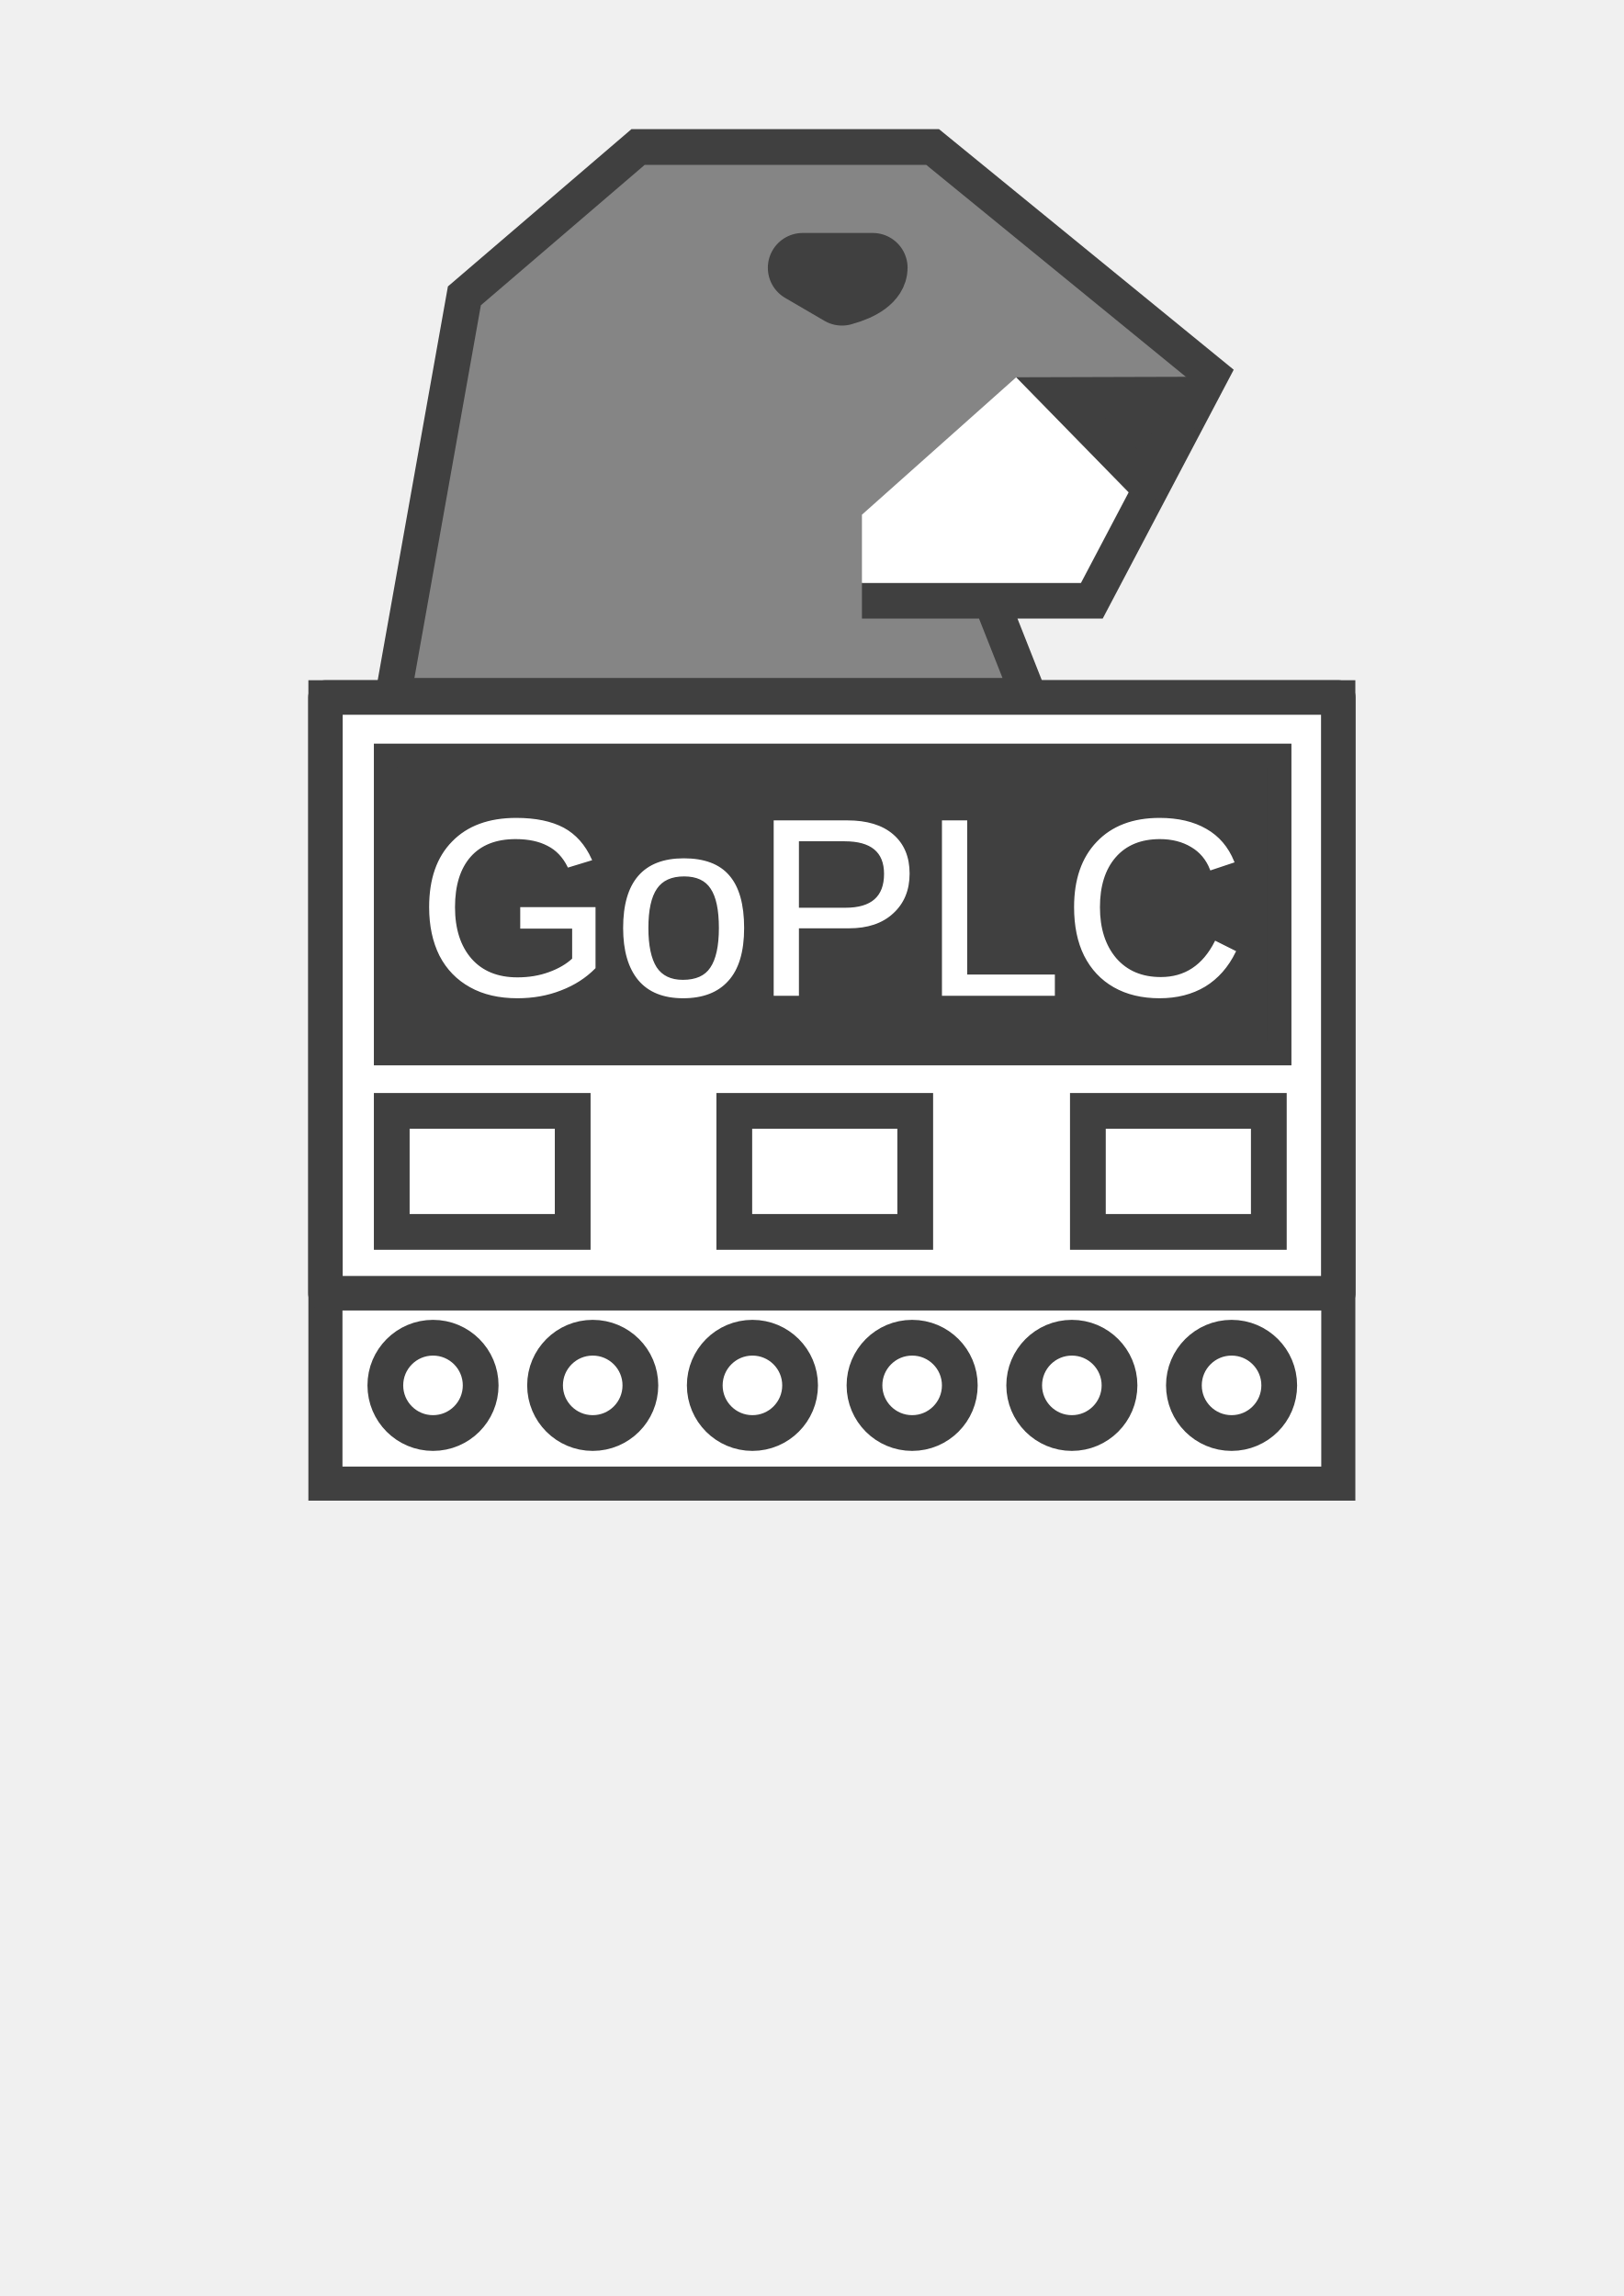
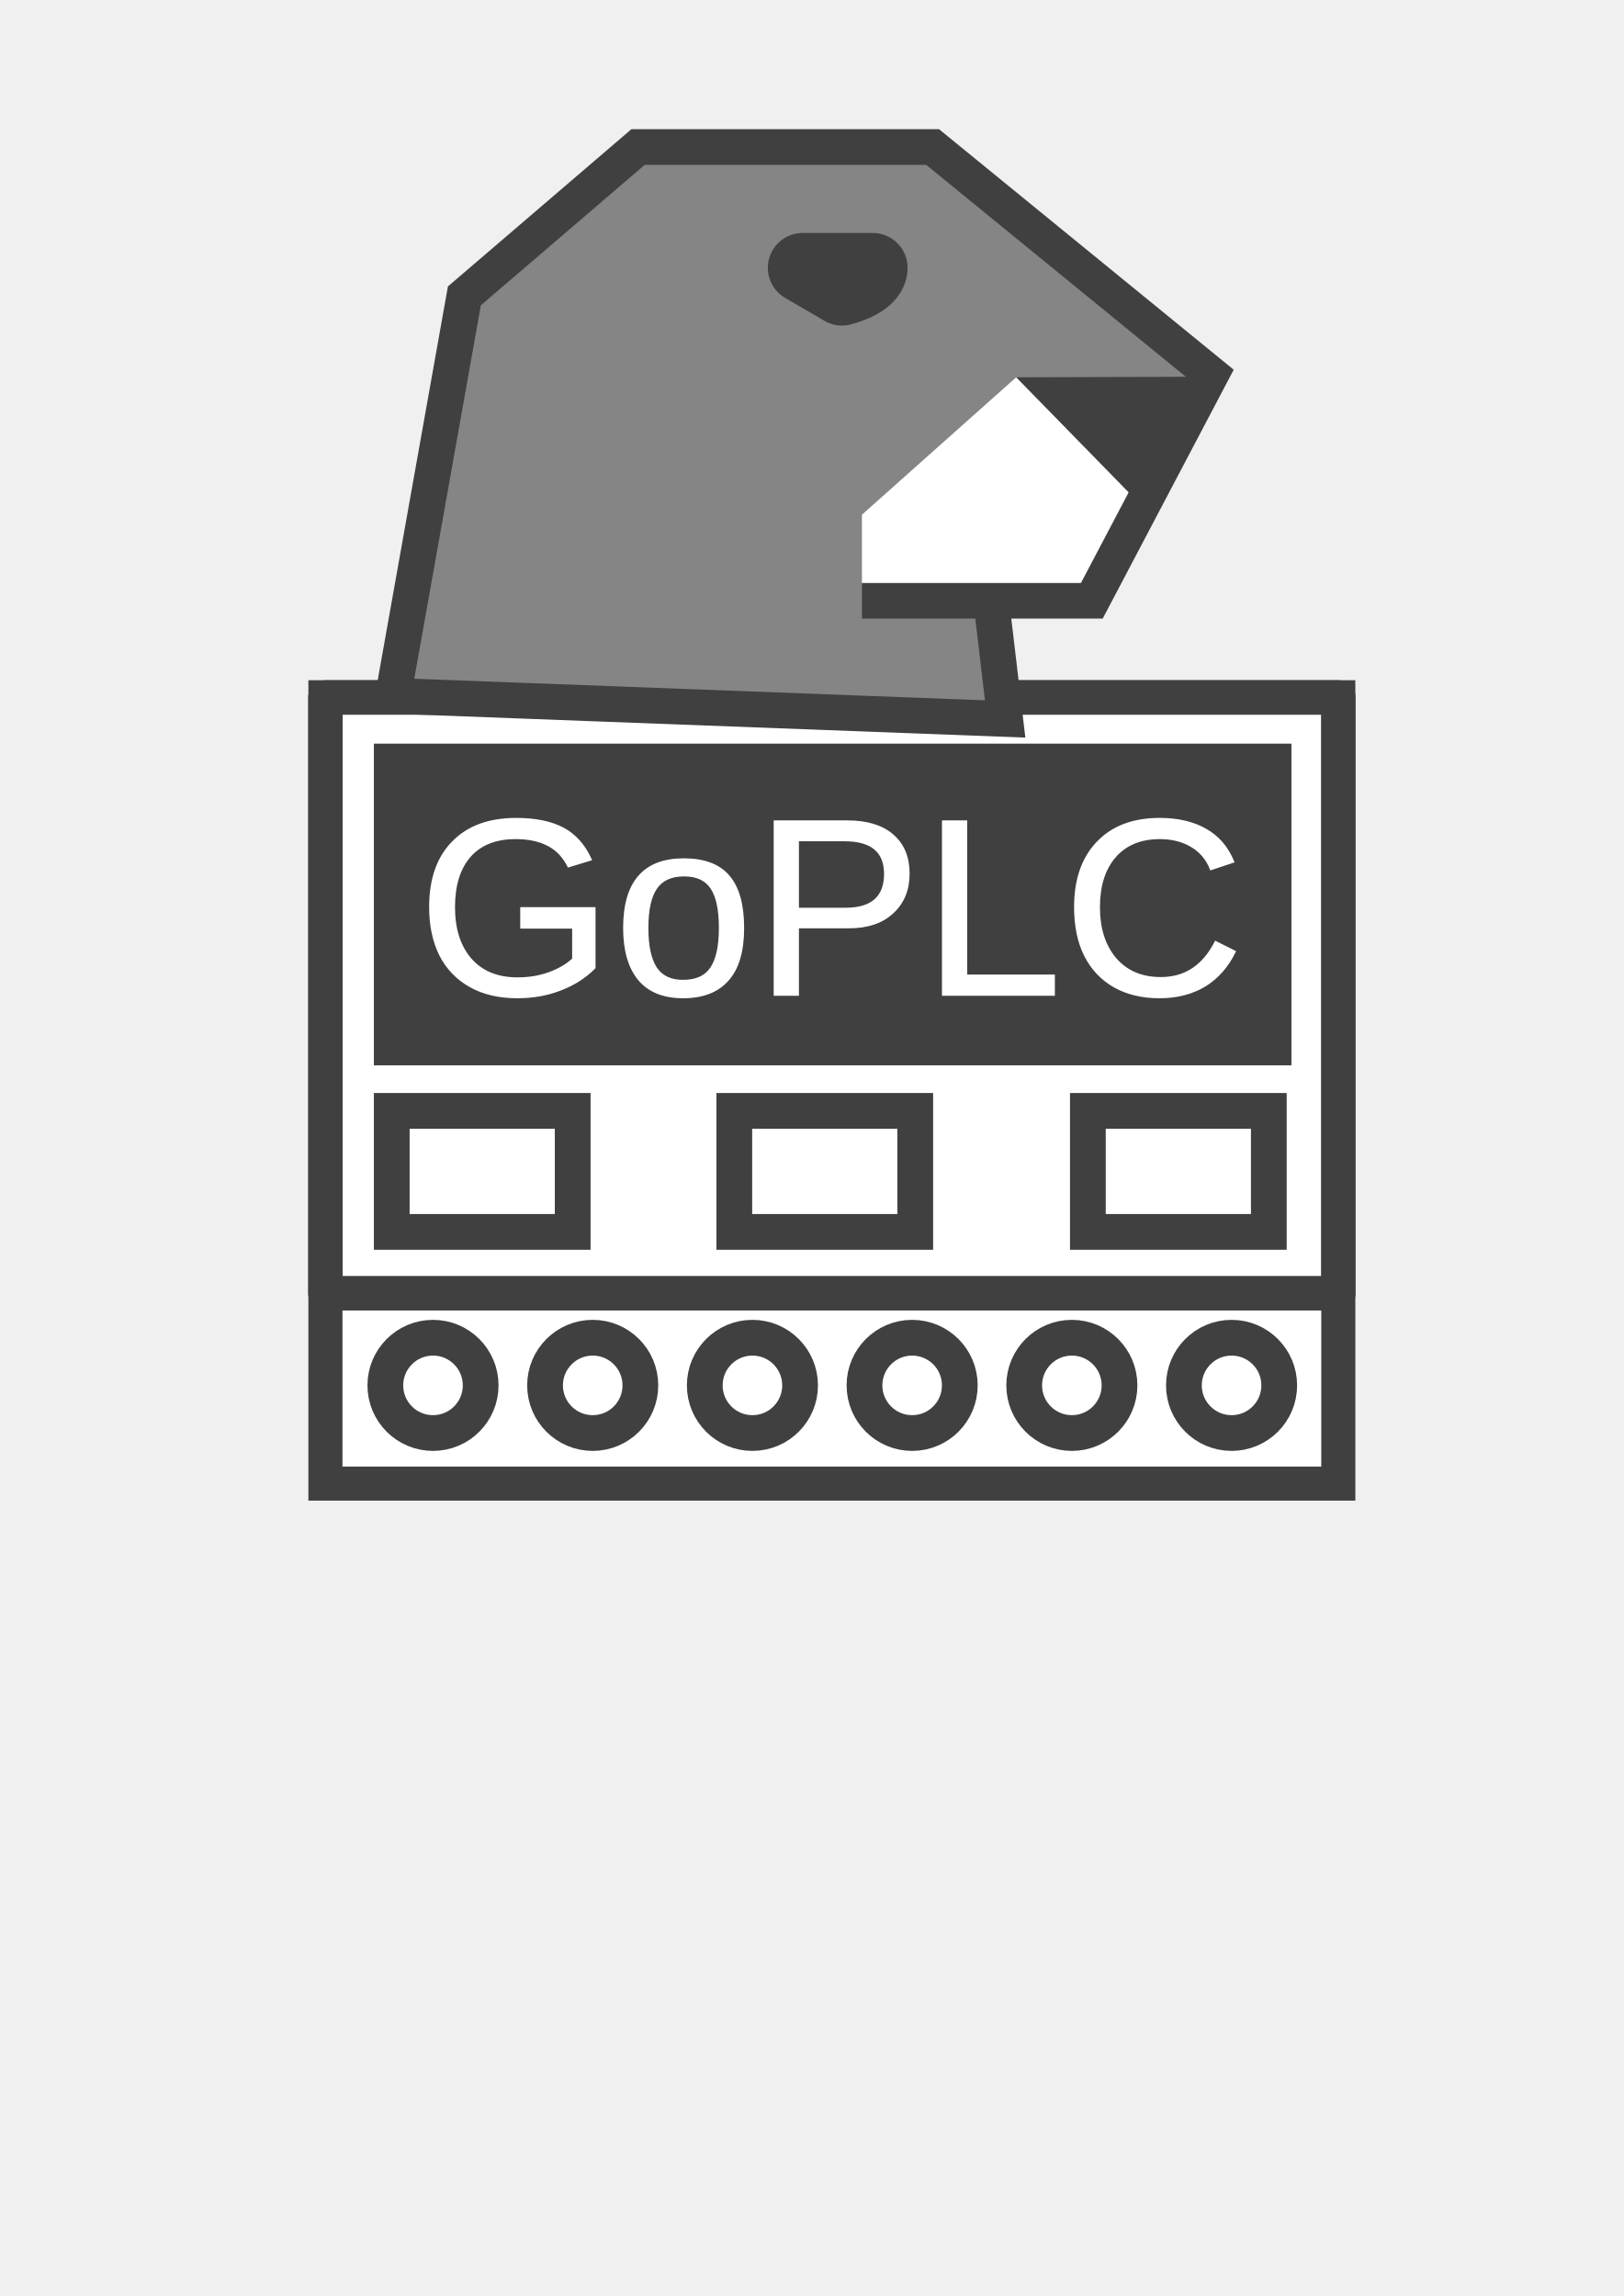
<svg xmlns="http://www.w3.org/2000/svg" width="210mm" height="297mm" viewBox="0 0 210 297" version="1.1" id="svg1" xml:space="preserve">
  <defs id="defs1">
    <rect x="547" y="379" width="264" height="89" id="rect7" />
  </defs>
  <g id="layer1">
-     <g id="g11" transform="matrix(1.541179,0,0,1.541179,-58.22413,-30.94926)">
-       <path style="fill:#858585;fill-opacity:1;stroke:#404040;stroke-width:3;stroke-linecap:butt;stroke-linejoin:miter;stroke-dasharray:none;stroke-opacity:1" d="m 120.958,70.5 3.155,7.984 H 70.765 L 76.75,44.913 91.323,32.422 h 24.722 L 139.412,51.5 l -10,19 h -19.3" id="path1" />
-       <path style="fill:#ffffff;fill-opacity:1;stroke:#ffffff;stroke-width:3;stroke-linecap:butt;stroke-linejoin:miter;stroke-dasharray:none" d="M 123.307,53.534 111.612,63.955 V 67.509 l 15.966,-3.06e-4 5,-9.5 z" id="path3" />
-       <path style="fill:#404040;fill-opacity:1;stroke:#404040;stroke-width:3;stroke-linecap:butt;stroke-linejoin:miter;stroke-dasharray:none;stroke-opacity:1" d="m 137.984,53.205 -11.377,0.033 7.144,7.309 z" id="path4" />
-       <path style="fill:#404040;fill-opacity:1;stroke:#404040;stroke-width:5.847;stroke-linecap:round;stroke-linejoin:round;stroke-dasharray:none;stroke-opacity:1" id="path5" d="m 111.019,42.559 a 5.88,2.325 0 0 1 -2.582,1.925 l -3.298,-1.925 z" />
-     </g>
    <g id="g8">
      <rect style="fill:#ffffff;fill-opacity:1;stroke:#404040;stroke-width:4.408;stroke-linecap:square;stroke-linejoin:miter;stroke-dasharray:none;stroke-opacity:1" id="rect5" width="131" height="101.718" x="42.088" y="90.194" />
      <rect style="fill:#ffffff;fill-opacity:1;stroke:#404040;stroke-width:4.466;stroke-linecap:round;stroke-linejoin:round;stroke-dasharray:none;stroke-opacity:1" id="rect5-4" width="131" height="77.059" x="42.088" y="90.224" />
    </g>
    <g id="g10" transform="matrix(1.541179,0,0,1.541179,-58.22413,-30.94926)">
      <rect style="fill:#ffffff;fill-opacity:1;stroke:#404040;stroke-width:3;stroke-linecap:square;stroke-linejoin:miter;stroke-dasharray:none;stroke-opacity:1" id="rect5-4-2-2" width="15.185" height="10.158" x="129.072" y="113.321" />
      <rect style="fill:#ffffff;fill-opacity:1;stroke:#404040;stroke-width:3;stroke-linecap:square;stroke-linejoin:miter;stroke-dasharray:none;stroke-opacity:1" id="rect5-4-2-4" width="15.185" height="10.158" x="99.4" y="113.321" />
      <rect style="fill:#ffffff;fill-opacity:1;stroke:#404040;stroke-width:3;stroke-linecap:square;stroke-linejoin:miter;stroke-dasharray:none;stroke-opacity:1" id="rect5-4-2" width="15.185" height="10.158" x="70.654" y="113.321" />
    </g>
    <g id="g9" transform="matrix(1.541179,0,0,1.541179,-58.22413,-30.94926)">
      <rect style="fill:#404040;fill-opacity:1;stroke:#404040;stroke-width:2;stroke-linecap:square;stroke-linejoin:miter;stroke-dasharray:none;stroke-opacity:1" id="rect5-4-7" width="75" height="25" x="70.154" y="83.497" />
    </g>
    <g id="g7" transform="matrix(1.541179,0,0,1.541179,-58.22413,-30.94926)">
      <circle style="fill:#ffffff;fill-opacity:1;stroke:#404040;stroke-width:3;stroke-linecap:square;stroke-linejoin:miter;stroke-dasharray:none;stroke-opacity:1" id="path7-1-4" cx="141.131" cy="136.36" r="4" />
      <circle style="fill:#ffffff;fill-opacity:1;stroke:#404040;stroke-width:3;stroke-linecap:square;stroke-linejoin:miter;stroke-dasharray:none;stroke-opacity:1" id="path7-1" cx="127.728" cy="136.36" r="4" />
      <circle style="fill:#ffffff;fill-opacity:1;stroke:#404040;stroke-width:3;stroke-linecap:square;stroke-linejoin:miter;stroke-dasharray:none;stroke-opacity:1" id="path7-9" cx="114.325" cy="136.36" r="4" />
      <circle style="fill:#ffffff;fill-opacity:1;stroke:#404040;stroke-width:3;stroke-linecap:square;stroke-linejoin:miter;stroke-dasharray:none;stroke-opacity:1" id="path7-8" cx="100.922" cy="136.36" r="4" />
      <circle style="fill:#ffffff;fill-opacity:1;stroke:#404040;stroke-width:3;stroke-linecap:square;stroke-linejoin:miter;stroke-dasharray:none;stroke-opacity:1" id="path7-5" cx="87.519" cy="136.36" r="4" />
      <circle style="fill:#ffffff;fill-opacity:1;stroke:#404040;stroke-width:3;stroke-linecap:square;stroke-linejoin:miter;stroke-dasharray:none;stroke-opacity:1" id="path7" cx="74.116" cy="136.36" r="4" />
    </g>
    <text xml:space="preserve" transform="matrix(2.573352,0,0,2.573352,-1353.645,-876.0097)" id="text7" style="font-style:normal;font-variant:normal;font-weight:normal;font-stretch:normal;font-size:12.677px;font-family:Arial;-inkscape-font-specification:'Arial, Normal';font-variant-ligatures:normal;font-variant-caps:normal;font-variant-numeric:normal;font-variant-east-asian:normal;text-align:start;writing-mode:lr-tb;direction:ltr;white-space:pre;shape-inside:url(#rect7);display:inline;fill:#ffffff;fill-opacity:1;stroke:#ffffff;stroke-width:0.097;stroke-linecap:square;stroke-linejoin:miter;stroke-dasharray:none;stroke-opacity:1">
-       <tspan x="547" y="390.419" id="tspan1">GoPLC</tspan>
+       <tspan x="547" y="390.419" id="tspan2">GoPLC</tspan>
    </text>
+     <g id="g11" transform="matrix(1.541179,0,0,1.541179,-58.22413,-30.94926)">
+       <path style="fill:#858585;fill-opacity:1;stroke:#404040;stroke-width:3;stroke-linecap:butt;stroke-linejoin:miter;stroke-dasharray:none;stroke-opacity:1" d="m 120.958,70.5 1.172,9.925 -51.365,-1.941 5.985,-33.57 14.573,-12.491 h 24.722 L 139.412,51.5 l -10,19 h -19.3" id="path1" />
+       <path style="fill:#ffffff;fill-opacity:1;stroke:#ffffff;stroke-width:3;stroke-linecap:butt;stroke-linejoin:miter;stroke-dasharray:none" d="M 123.307,53.534 111.612,63.955 V 67.509 l 15.966,-3.06e-4 5,-9.5 z" id="path3" />
+       <path style="fill:#404040;fill-opacity:1;stroke:#404040;stroke-width:3;stroke-linecap:butt;stroke-linejoin:miter;stroke-dasharray:none;stroke-opacity:1" d="m 137.984,53.205 -11.377,0.033 7.144,7.309 z" id="path4" />
+       <path style="fill:#404040;fill-opacity:1;stroke:#404040;stroke-width:5.847;stroke-linecap:round;stroke-linejoin:round;stroke-dasharray:none;stroke-opacity:1" id="path5" d="m 111.019,42.559 a 5.88,2.325 0 0 1 -2.582,1.925 l -3.298,-1.925 z" />
+     </g>
  </g>
</svg>
